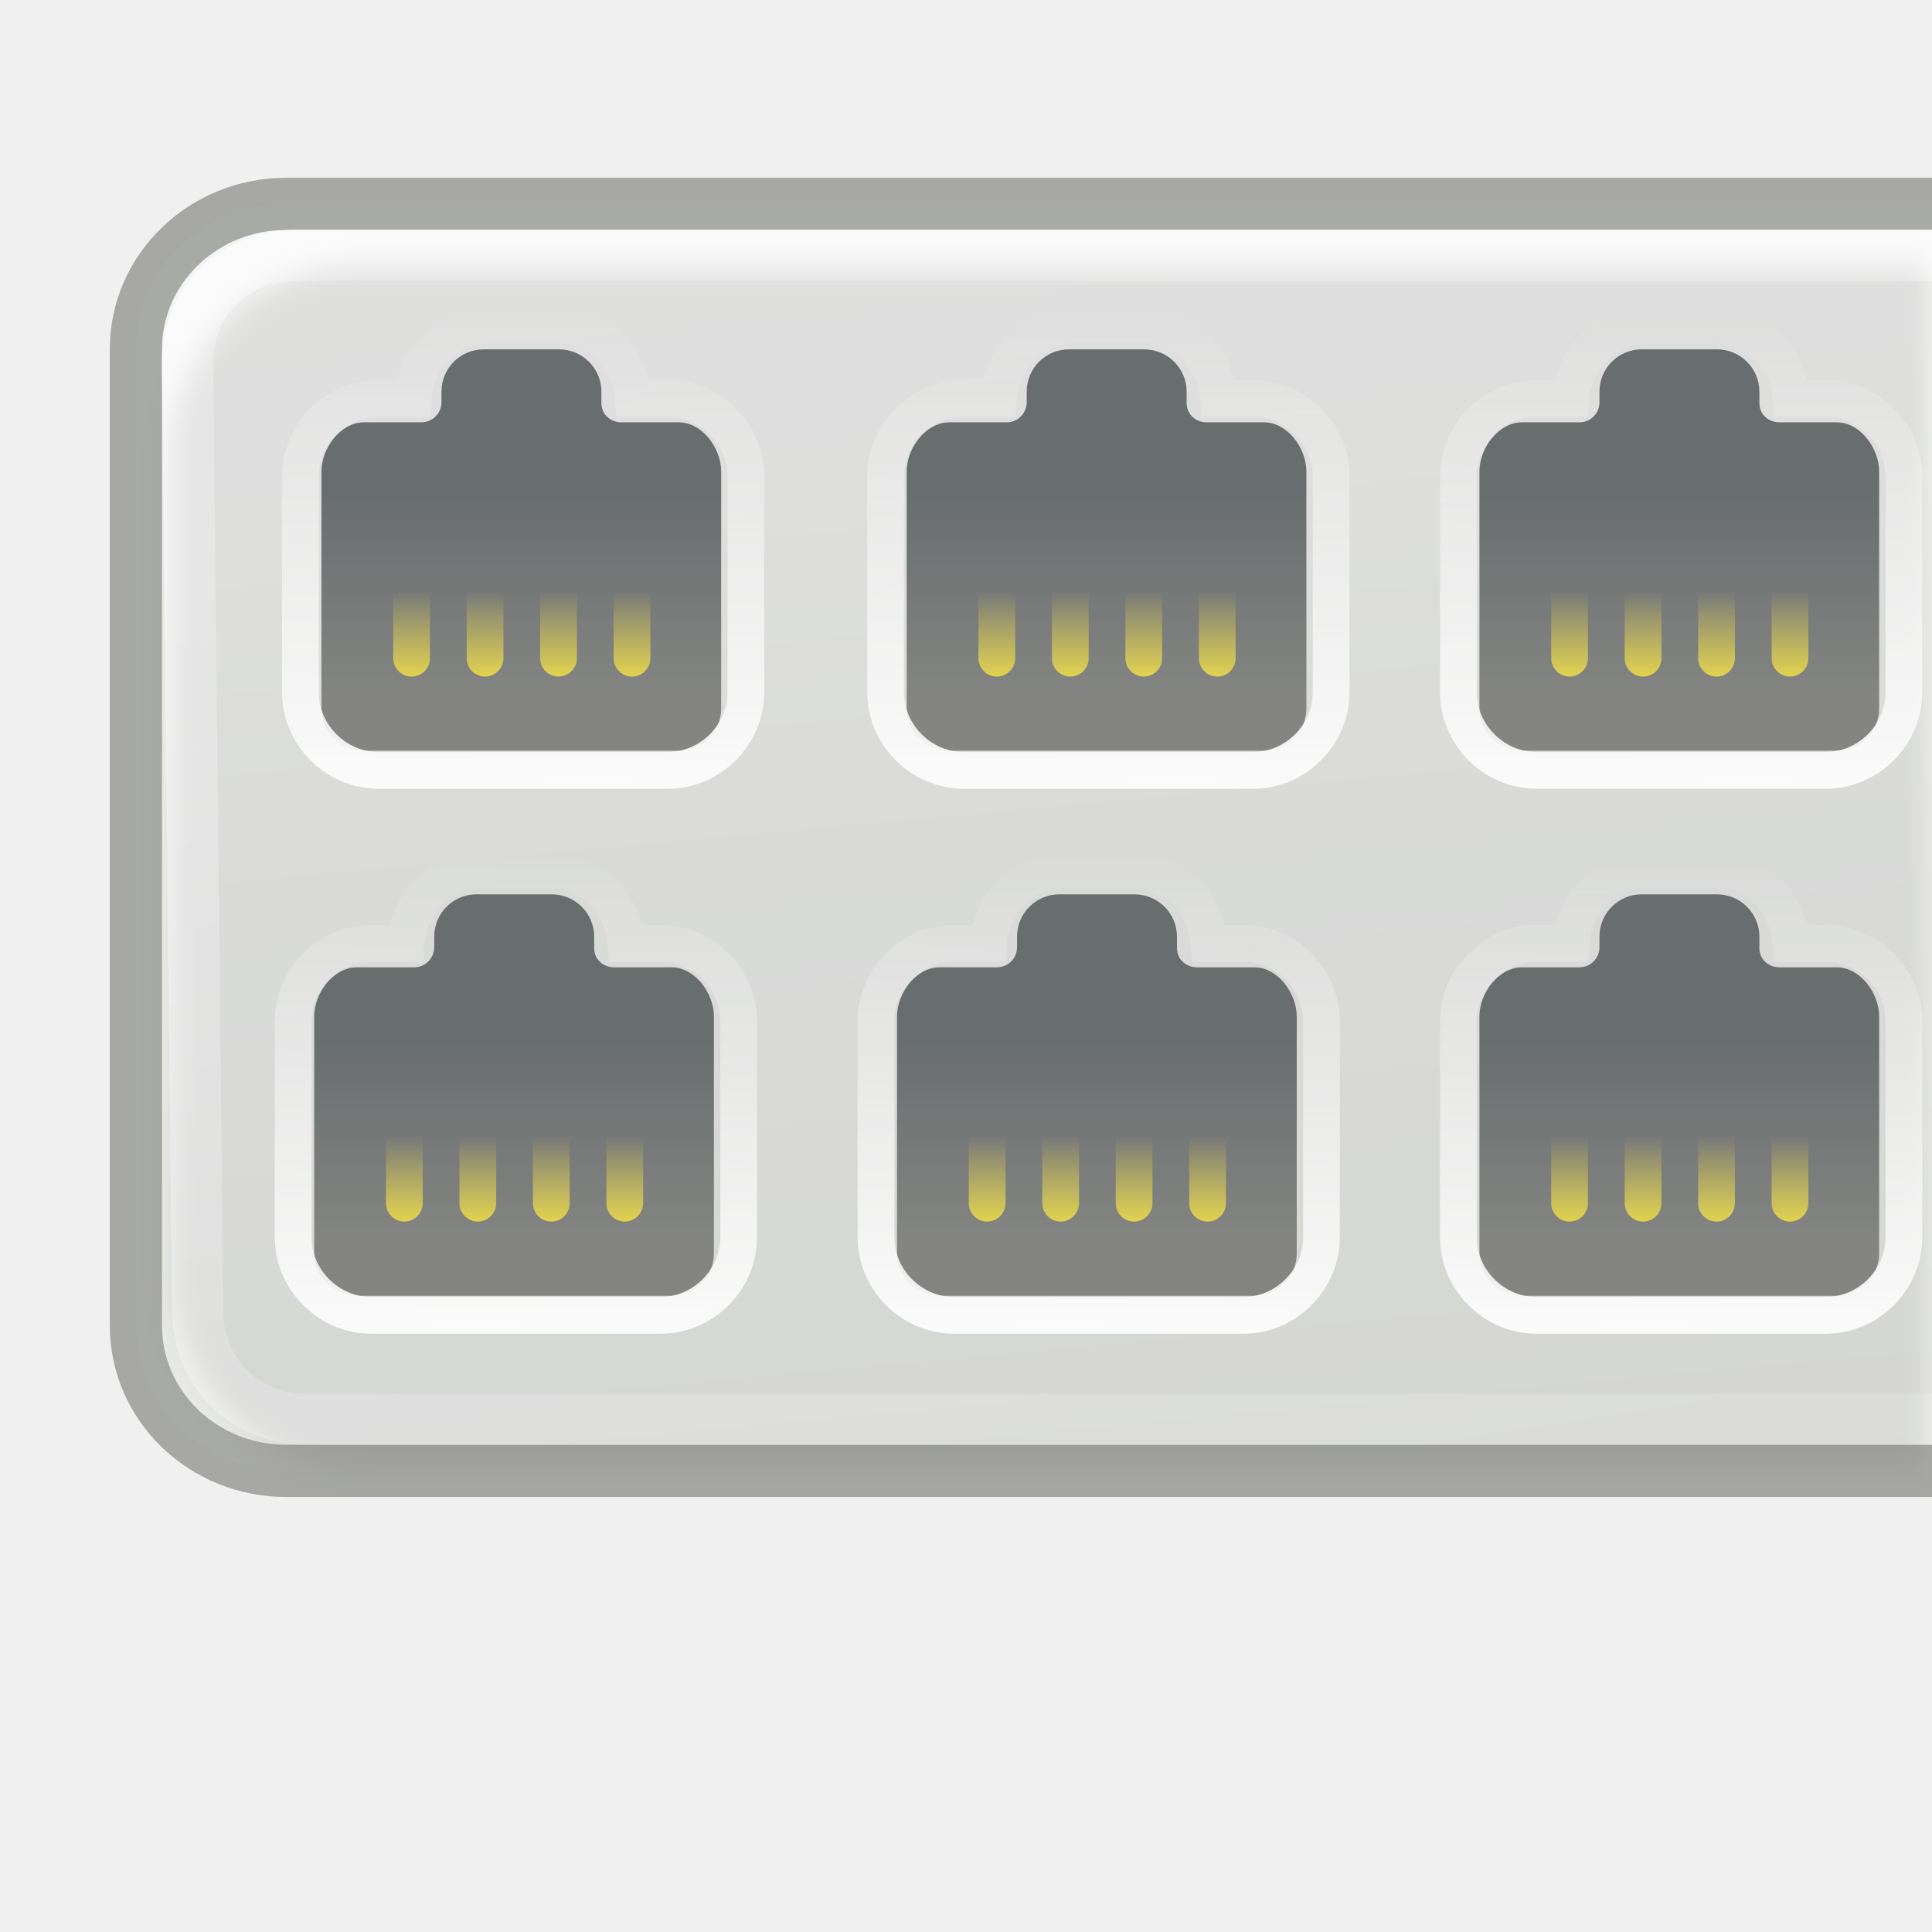
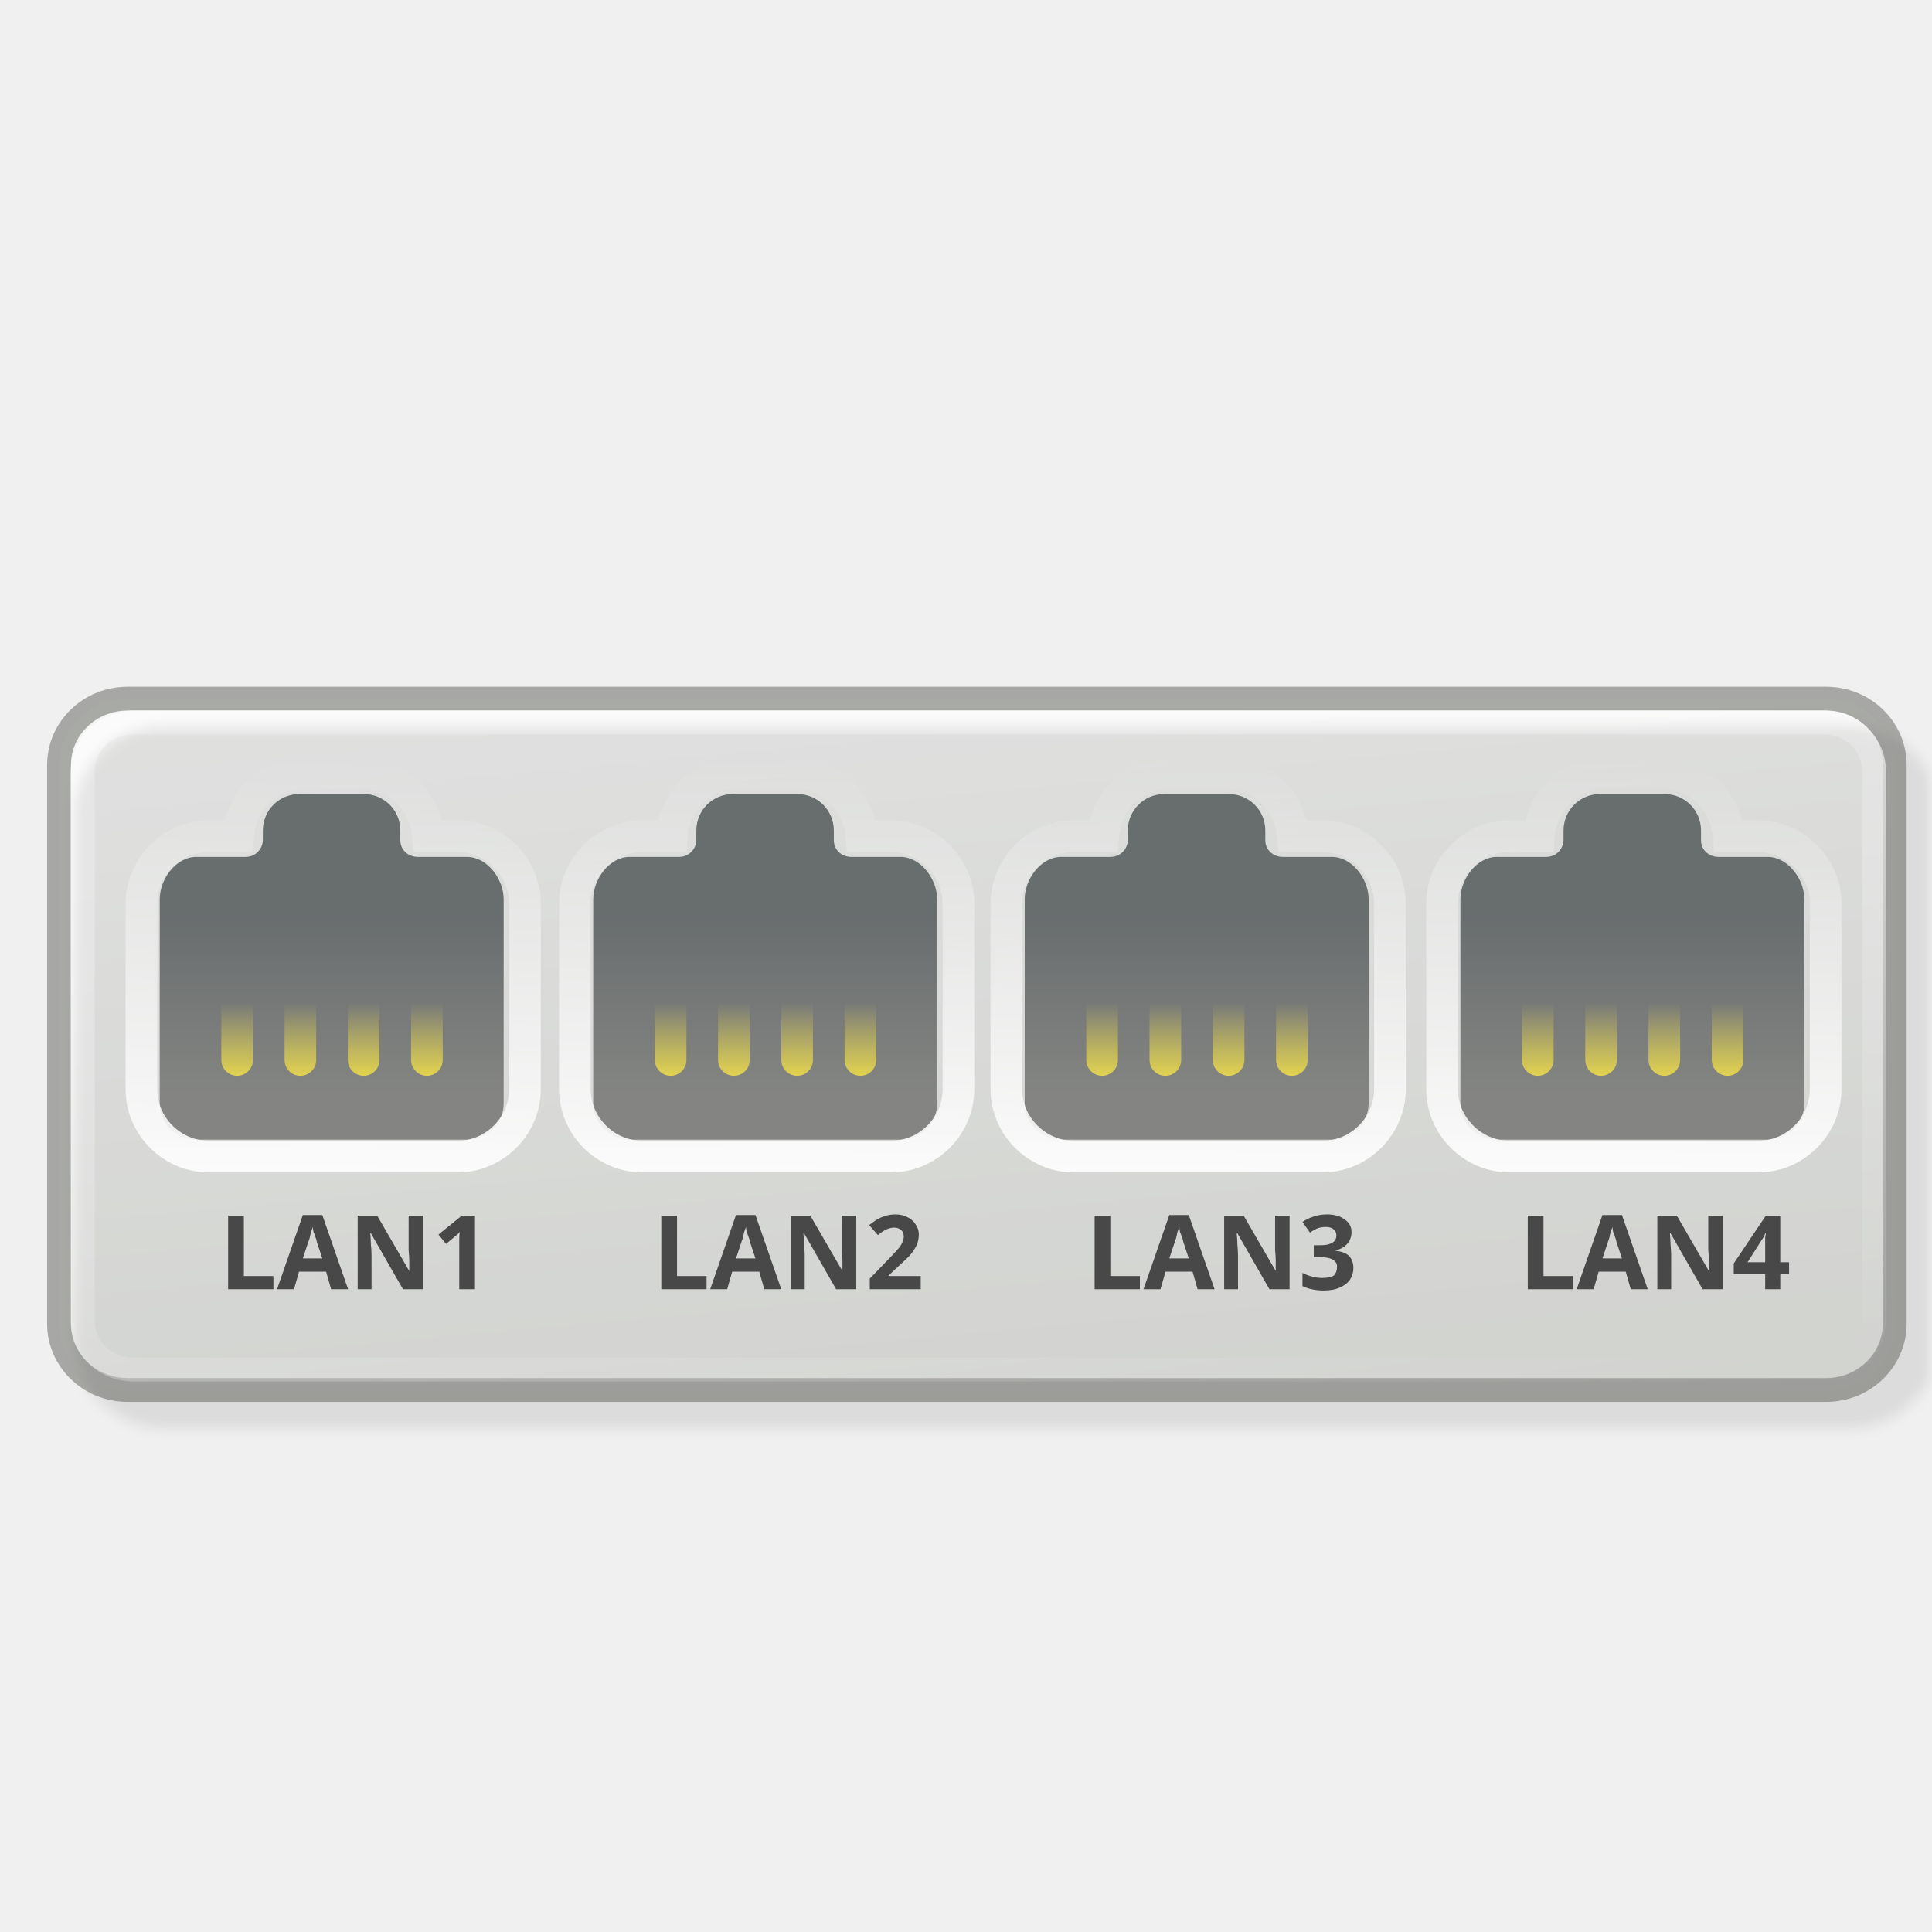
<svg xmlns="http://www.w3.org/2000/svg" xmlns:xlink="http://www.w3.org/1999/xlink" width="32" height="32" version="1.1" viewBox="0 0 48 48">
  <defs>
-     <linearGradient id="linearGradient7887" x1="-7.975" x2="-11.01" y1="25.36" y2="-6.568" gradientTransform="matrix(2 0 0 1.933 43.5 .5333)" gradientUnits="userSpaceOnUse">
-       <stop stop-color="#d3d7cf" offset="0" />
-       <stop stop-color="#fff" offset="1" />
-     </linearGradient>
-     <linearGradient id="linearGradient7889" x1="-7.852" x2="-5.51" y1="3.755" y2="18.94" gradientTransform="matrix(2.077 0 0 2.072 43.52 -.6176)" gradientUnits="userSpaceOnUse">
-       <stop stop-color="#fff" offset="0" />
-       <stop stop-color="#fff" stop-opacity="0" offset="1" />
-     </linearGradient>
    <linearGradient id="linearGradient5940">
      <stop stop-color="#2e3436" offset="0" />
      <stop stop-color="#555753" offset="1" />
    </linearGradient>
-     <filter id="filter5386-6" x="-.017" y="-.028" width="1.034" height="1.056" color-interpolation-filters="sRGB">
-       <feGaussianBlur stdDeviation="0.263" />
-     </filter>
    <linearGradient id="linearGradient4598">
      <stop stop-color="#fff" offset="0" />
      <stop stop-color="#fff" stop-opacity="0" offset="1" />
    </linearGradient>
-     <radialGradient id="radialGradient7111" cx="207.4" cy="217.2" r="21.62" gradientTransform="matrix(-1.132 0 0 -1.178 71.13 628.9)" gradientUnits="userSpaceOnUse">
-       <stop stop-color="#e6e7e5" offset="0" />
-       <stop stop-color="#e6e7e5" stop-opacity="0" offset="1" />
-     </radialGradient>
    <linearGradient id="linearGradient7422">
      <stop stop-color="#edd400" offset="0" />
      <stop stop-color="#edd400" stop-opacity="0" offset="1" />
    </linearGradient>
-     <linearGradient id="linearGradient7907" x1="32.81" x2="32.81" y1="21" y2="26.2" gradientTransform="matrix(1.631,0,0,1.63,98.35,78.44)" gradientUnits="userSpaceOnUse" xlink:href="#linearGradient5940" />
-     <linearGradient id="linearGradient7909" x1="28.88" x2="29" y1="29" y2="16" gradientTransform="matrix(1.5,0,0,1.5,102.2,81.36)" gradientUnits="userSpaceOnUse" xlink:href="#linearGradient4598" />
-     <linearGradient id="linearGradient7919" x1="30.31" x2="30.31" y1="27.31" y2="24.69" gradientUnits="userSpaceOnUse" xlink:href="#linearGradient7422" />
+     <linearGradient id="linearGradient565184-2" x1="32.81" x2="32.81" y1="21" y2="26.2" gradientTransform="matrix(1.631 0 0 1.63 98.35 78.44)" gradientUnits="userSpaceOnUse" xlink:href="#linearGradient5940" />
+     <linearGradient id="linearGradient565186-6" x1="28.88" x2="29" y1="29" y2="16" gradientTransform="matrix(1.5 0 0 1.5 102.2 81.36)" gradientUnits="userSpaceOnUse" xlink:href="#linearGradient4598" />
+     <linearGradient id="linearGradient565196-0" x1="30.31" x2="30.31" y1="27.31" y2="24.69" gradientUnits="userSpaceOnUse" xlink:href="#linearGradient7422" />
+     <linearGradient id="linearGradient576026-2" x1="-7.975" x2="-11.01" y1="25.36" y2="-6.568" gradientTransform="matrix(2 0 0 1.933 43.98 -63.51)" gradientUnits="userSpaceOnUse">
+       <stop stop-color="#d3d7cf" offset="0" />
+       <stop stop-color="#fff" offset="1" />
+     </linearGradient>
+     <linearGradient id="linearGradient576028-6" x1="-7.852" x2="-5.51" y1="3.755" y2="18.94" gradientTransform="matrix(2.143 0 0 2.087 44.91 -64.67)" gradientUnits="userSpaceOnUse">
+       <stop stop-color="#fff" offset="0" />
+       <stop stop-color="#fff" stop-opacity="0" offset="1" />
+     </linearGradient>
+     <filter id="filter5386-64-0" x="-.008" y="-.022" width="1.016" height="1.044" color-interpolation-filters="sRGB">
+       <feGaussianBlur stdDeviation="0.263" />
+     </filter>
  </defs>
  <clipPath id="b">
    <rect x="68.78" y="-.093" width="58.26" height="58.26" rx="2.648" />
  </clipPath>
  <filter id="c" x="-.021" y="-.021" width="1.042" height="1.042" color-interpolation-filters="sRGB">
    <feGaussianBlur stdDeviation=".283" />
  </filter>
  <clipPath id="h">
    <path d="m-6.562 24.53c-0.388 0-0.692 0.219-0.906 0.469l-0.031-0.03-0.031 0.06-0.344 0.313-4.25 1.218c-0.03 0-0.06 0.02-0.09 0.03-0.549 0.274-0.902 0.554-1.094 0.937-0.192 0.384-0.116 0.867 0.125 1.156 0.329 0.394 0.858 0.553 1.407 0.657l-0.407 0.437c-0.06 0.05-0.1 0.116-0.125 0.188-0.03 0.121-0.07 0.316-0.125 0.5-0.02 0.04-0.03 0.08-0.03 0.125v6.656c0 0.299 0.113 0.582 0.313 0.813 0.199 0.23 0.511 0.406 0.875 0.406h7.843c0.324 0 0.657-0.116 0.906-0.375l4.651-4.81c0.226-0.235 0.344-0.539 0.344-0.875v-6.625c0-0.335-0.118-0.64-0.344-0.875-0.223-0.229-0.55-0.375-0.874-0.375z" />
  </clipPath>
  <filter id="i" x="-.038" y="-.044" width="1.077" height="1.087" color-interpolation-filters="sRGB">
    <feGaussianBlur stdDeviation=".149" />
  </filter>
  <filter id="p" x="-.02" y="-.024" width="1.04" height="1.047" color-interpolation-filters="sRGB">
    <feGaussianBlur stdDeviation=".071" />
  </filter>
  <filter id="x" x="-.036" y="-.042" width="1.071" height="1.083" color-interpolation-filters="sRGB">
    <feGaussianBlur stdDeviation=".167" />
  </filter>
  <clipPath id="A">
    <path d="m-95.3 143.8s-4.189 3.27-8.1 6.5c-1.95 1.62-3.69 3.22-4.72 4.78-0.51 0.78-0.98 1.62-0.65 2.78 0.16 0.58 0.61 1.12 1.09 1.41 0.48 0.28 0.96 0.4 1.5 0.47 2.13 0.24 4.73-0.4 7.849-1.28 3.113-0.89 6.669-2.09 10.25-3.25 3.581-1.17 7.196-2.31 10.34-3 3.147-0.7 5.835-0.89 7.375-0.5 0.729 0.18 0.745 0.3 0.75 0.31 0 0 0.06 0.33-0.219 0.94-0.567 1.2-2.245 3.11-4.187 4.93-3.885 3.64-8.844 7.13-8.844 7.13l1.75 2.44s5.041-3.52 9.156-7.38c2.058-1.93 3.879-3.89 4.813-5.87 0.466-1 0.776-2.12 0.343-3.25-0.433-1.14-1.541-1.87-2.812-2.19-2.46-0.62-5.444-0.21-8.781 0.53-3.337 0.73-7.019 1.85-10.62 3.03-3.607 1.18-7.129 2.4-10.12 3.25-2.913 0.83-5.293 1.22-6.473 1.13 0.62-0.95 2.3-2.56 4.16-4.1 3.721-3.08 7.969-6.37 7.969-6.37z" />
  </clipPath>
  <mask id="B" maskUnits="userSpaceOnUse">
    <rect x="-115.6" y="147" width="51.28" height="17.34" rx=".666" fill="url(#C)" fill-rule="evenodd" stroke-width="2" />
  </mask>
  <linearGradient id="C" x1="-112.3" x2="-112.3" y1="148.9" y2="164.5" gradientUnits="userSpaceOnUse">
    <stop offset="0" />
    <stop stop-color="#fff" offset=".218" />
    <stop stop-color="#fff" offset=".766" />
    <stop offset="1" />
  </linearGradient>
  <filter id="D" x="-.013" y="-.05" width="1.026" height="1.099" color-interpolation-filters="sRGB">
    <feGaussianBlur stdDeviation="0.001 0.244" />
  </filter>
  <filter id="H" x="-.395" y="-.574" width="1.79" height="2.147" color-interpolation-filters="sRGB">
    <feGaussianBlur stdDeviation="2.895" />
  </filter>
-   <g transform="matrix(1.5 0 0 1.5 -376 -165.1)" display="none">
-     <g fill="#eeeeec" stroke-width="2">
-       <rect x="296" y="50" width="48" height="48" />
-       <rect x="303" y="126" width="32" height="32" />
-       <rect x="303" y="177" width="22" height="22" />
-       <rect x="303" y="219" width="16" height="16" />
+   <g opacity=".7">
+     <g transform="matrix(.5923 0 0 .5923 -7.406 54.4)" enable-background="new">
+       <rect x="14.98" y="-62.54" width="77" height="29" rx="2.877" ry="2.781" fill="url(#linearGradient576026-2)" fill-rule="evenodd" stroke="#888a85" stroke-dashoffset=".7" stroke-linecap="round" stroke-linejoin="round" stroke-opacity=".992" />
+       <path d="m18.12-61.54c-1.228 0-2.147 0.896-2.147 2.092v22.96c0 1.195 0.919 2.091 2.147 2.091h70.85c1.228 0 2.147-0.896 2.147-2.091v-22.96c0-1.196-0.919-2.092-2.147-2.092z" fill="none" stroke="url(#linearGradient576028-6)" stroke-dashoffset=".7" stroke-linecap="round" stroke-linejoin="round" stroke-opacity=".992" />
+       <rect transform="matrix(1.016 0 0 1.016 -.01036 -64.31)" x="15.38" y="2.875" width="77" height="29" rx="3.723" ry="3.723" fill-rule="evenodd" filter="url(#filter5386-64-0)" opacity=".12" />
    </g>
-     <text id="context" x="20.971" y="21.514" fill="#000000" font-family="'Bitstream Vera Sans'" style="line-height:0%" xml:space="preserve">
-       <tspan x="20.971" y="21.514" font-size="18.3px" style="line-height:1.25">actions</tspan>
-     </text>
-     <text id="icon-name" x="191.971" y="21.514" fill="#000000" font-family="'Droid Sans'" font-weight="bold" style="line-height:0%" xml:space="preserve">
-       <tspan x="191.971" y="21.514" font-size="18.3px" style="line-height:1.25">insert-text</tspan>
-     </text>
-   </g>
-   <g transform="matrix(1.5 0 0 1.5 -517.5 70.79)" display="none">
-     <g stroke-width="2">
-       <rect x="296" y="50" width="48" height="48" fill="#eeeeec" />
-       <rect x="303" y="126" width="32" height="32" fill="#eeeeec" />
-       <rect x="302" y="176" width="24" height="24" fill="#fff" />
-       <rect x="303" y="177" width="22" height="22" fill="#eeeeec" />
-       <rect x="303" y="219" width="16" height="16" fill="#eeeeec" />
-     </g>
-     <text x="20.971" y="21.514" fill="#000000" font-family="Cantarell" font-weight="500" style="line-height:0%" xml:space="preserve">
-       <tspan x="20.971" y="21.514" font-size="18.3px" style="line-height:1.25">status</tspan>
-     </text>
-     <text x="122.971" y="21.514" fill="#000000" font-family="Cantarell" font-weight="bold" style="line-height:0%" xml:space="preserve">
-       <tspan x="122.971" y="21.514" font-size="18.3px" style="line-height:1.25">network-wired-disconnected</tspan>
-     </text>
-     <rect x="18" y="35" width="256" height="256" fill="#eeeeec" stroke-width="2" />
-   </g>
-   <path d="m26.98-40.16s-23.92 16.46-15.49 17.43-18.27 10.15-7.896 12.74" fill="none" opacity=".19" stroke-opacity="0" stroke-width="1.297" />
-   <g transform="matrix(1.5 0 0 1.5 -377.1 -161)" display="none">
-     <g fill="#eeeeec" stroke-width="2">
-       <rect x="296" y="50" width="48" height="48" />
-       <rect x="303" y="126" width="32" height="32" />
-       <rect x="303" y="177" width="22" height="22" />
-       <rect x="303" y="219" width="16" height="16" />
-     </g>
-     <text x="20.971" y="21.514" fill="#000000" font-family="'Bitstream Vera Sans'" style="line-height:0%" xml:space="preserve">
-       <tspan x="20.971" y="21.514" font-size="18.3px" style="line-height:1.25">actions</tspan>
-     </text>
-     <text x="191.971" y="21.514" fill="#000000" font-family="'Droid Sans'" font-weight="bold" style="line-height:0%" xml:space="preserve">
-       <tspan x="191.971" y="21.514" font-size="18.3px" style="line-height:1.25">insert-text</tspan>
-     </text>
-   </g>
-   <g transform="matrix(1.5 0 0 1.5 -315.4 -126)" display="none">
-     <g fill="#eeeeec" stroke-width="2">
-       <rect x="296" y="50" width="48" height="48" />
-       <rect x="303" y="126" width="32" height="32" />
-       <rect x="303" y="177" width="22" height="22" />
-       <rect x="303" y="219" width="16" height="16" />
-     </g>
-     <text x="20.971" y="21.514" fill="#000000" font-family="'Bitstream Vera Sans'" style="line-height:0%" xml:space="preserve">
-       <tspan x="20.971" y="21.514" font-size="18.3px" style="line-height:1.25">actions</tspan>
-     </text>
-     <text x="191.971" y="21.514" fill="#000000" font-family="'Droid Sans'" font-weight="bold" style="line-height:0%" xml:space="preserve">
-       <tspan x="191.971" y="21.514" font-size="18.3px" style="line-height:1.25">insert-text</tspan>
-     </text>
-   </g>
-   <g transform="matrix(1.5 0 0 1.5 -282.7 55.87)" display="none">
-     <g stroke-width="2">
-       <rect x="296" y="50" width="48" height="48" fill="#eeeeec" />
-       <rect x="303" y="126" width="32" height="32" fill="#eeeeec" />
-       <rect x="302" y="176" width="24" height="24" fill="#fff" />
-       <rect x="303" y="177" width="22" height="22" fill="#eeeeec" />
-       <rect x="303" y="219" width="16" height="16" fill="#eeeeec" />
-     </g>
-     <text x="20.971" y="21.514" fill="#000000" font-family="Cantarell" font-weight="500" style="line-height:0%" xml:space="preserve">
-       <tspan x="20.971" y="21.514" font-size="18.3px" style="line-height:1.25">status</tspan>
-     </text>
-     <text x="122.971" y="21.514" fill="#000000" font-family="Cantarell" font-weight="bold" style="line-height:0%" xml:space="preserve">
-       <tspan x="122.971" y="21.514" font-size="18.3px" style="line-height:1.25">network-wired-disconnected</tspan>
-     </text>
-     <rect x="18" y="35" width="256" height="256" fill="#eeeeec" stroke-width="2" />
-   </g>
-   <path d="m-124.4 345.2c-18.02 10.98-51.46 28.06-65.04 55.75 19.96-24.48 42.58-38.84 65.04-55.75z" fill="url(#radialGradient7111)" fill-rule="evenodd" opacity=".527" stroke-width="0" />
-   <path d="m168.9 148.9h7.5-4.5z" fill="#fff" fill-rule="evenodd" stroke-width="1.5" />
-   <g opacity=".7">
-     <g transform="matrix(1.297 0 0 1.297 -15.43 3.12)" enable-background="new">
-       <rect x="14.5" y="1.5" width="38.5" height="24.27" rx="2.877" ry="2.781" fill="url(#linearGradient7887)" fill-rule="evenodd" stroke="#888a85" stroke-dashoffset=".7" stroke-linecap="round" stroke-linejoin="round" stroke-opacity=".992" />
-       <path d="m17.57 2.487c-1.19 0-2.093 0.889-2.081 2.076l0.195 18.14c0.01 1.188 0.891 2.077 2.081 2.077h32.19c1.19 0 2.093-0.889 2.081-2.077l-0.195-18.14c-0.013-1.187-0.891-2.076-2.08-2.076z" fill="none" stroke="url(#linearGradient7889)" stroke-dashoffset=".7" stroke-linecap="round" stroke-linejoin="round" stroke-opacity=".992" stroke-width=".981" />
-       <rect transform="matrix(1.016 0 0 1.016 -.49 -.2715)" x="15.38" y="2.875" width="37.27" height="22.76" rx="3.723" ry="3.723" fill-rule="evenodd" filter="url(#filter5386-6)" opacity=".12" />
-     </g>
-     <g transform="matrix(.6085 0 0 .6085 -25.28 -8.09)">
-       <g transform="translate(-60.1,-57.19)">
-         <path d="m144.9 107c-0.96 0-1.73 0.77-1.73 1.73v0.43c0 0.44-0.35 0.82-0.82 0.82h-2.34c-0.96 0-1.74 1.05-1.74 2.01v9.67c0 0.96 0.78 1.73 1.74 1.73h12.85c0.95 0 1.73-0.78 1.73-1.73v-9.67c0-0.96-0.78-2.01-1.73-2.01h-2.35c-0.39 0-0.81-0.28-0.81-0.79v-0.46c0-0.96-0.78-1.73-1.74-1.73z" fill="url(#linearGradient7907)" fill-rule="evenodd" stroke-width="1.5" />
-         <path d="m145.1 106c-1.66 0-2.98 1.36-3.09 3h-1.41c-1.74 0-3.19 1.45-3.19 3.19v8.81c0 1.74 1.45 3.19 3.19 3.19h11.81c1.74 0 3.19-1.45 3.19-3.19v-8.81c0-1.74-1.45-3.19-3.19-3.19h-1.41c-0.11-1.64-1.43-3-3.09-3z" fill="none" stroke="url(#linearGradient7909)" stroke-dashoffset=".7" stroke-linecap="round" stroke-width="1.5" />
-         <g transform="matrix(1.5,0,0,1.5,102.2,79.86)" fill="none" stroke="url(#linearGradient7919)" stroke-linecap="round" stroke-width="1px">
+     <g transform="matrix(.5239 0 0 .5239 -36.99 -6.367)">
+       <g transform="translate(-60.1 -57.19)">
+         <path d="m144.9 107c-0.96 0-1.73 0.77-1.73 1.73v0.43c0 0.44-0.34 0.82-0.82 0.82h-2.34c-0.96 0-1.73 1.05-1.73 2.01v9.67c0 0.96 0.77 1.73 1.73 1.73h12.84c0.96 0 1.74-0.77 1.74-1.73v-9.67c0-0.96-0.78-2.01-1.74-2.01h-2.34c-0.39 0-0.82-0.28-0.82-0.79v-0.46c0-0.96-0.77-1.73-1.73-1.73z" fill="url(#linearGradient565184-2)" fill-rule="evenodd" stroke-width="1.5" />
+         <path d="m145.1 106c-1.67 0-2.98 1.37-3.1 3h-1.4c-1.74 0-3.19 1.45-3.19 3.19v8.81c0 1.74 1.45 3.19 3.19 3.19h11.81c1.74 0 3.19-1.45 3.19-3.19v-8.81c0-1.74-1.45-3.19-3.19-3.19h-1.41c-0.12-1.63-1.43-3-3.09-3z" fill="none" stroke="url(#linearGradient565186-6)" stroke-dashoffset=".7" stroke-linecap="round" stroke-width="1.5" />
+         <g transform="matrix(1.5 0 0 1.5 102.2 79.86)" fill="none" stroke="url(#linearGradient565196-0)" stroke-linecap="round" stroke-width="1px">
          <path d="m26.5 26.5v-2" />
          <path d="m28.5 26.5v-2" />
          <path d="m30.5 26.5v-2" />
          <path d="m32.5 26.5v-2" />
        </g>
      </g>
    </g>
-     <g transform="matrix(.6085 0 0 .6085 -25.04 -21.63)">
-       <g transform="translate(-60.1,-57.19)">
-         <path d="m144.9 107c-0.96 0-1.73 0.77-1.73 1.73v0.43c0 0.44-0.35 0.82-0.82 0.82h-2.34c-0.96 0-1.74 1.05-1.74 2.01v9.67c0 0.96 0.78 1.73 1.74 1.73h12.85c0.95 0 1.73-0.78 1.73-1.73v-9.67c0-0.96-0.78-2.01-1.73-2.01h-2.35c-0.39 0-0.81-0.28-0.81-0.79v-0.46c0-0.96-0.78-1.73-1.74-1.73z" fill="url(#linearGradient7907)" fill-rule="evenodd" stroke-width="1.5" />
-         <path d="m145.1 106c-1.66 0-2.98 1.36-3.09 3h-1.41c-1.74 0-3.19 1.45-3.19 3.19v8.81c0 1.74 1.45 3.19 3.19 3.19h11.81c1.74 0 3.19-1.45 3.19-3.19v-8.81c0-1.74-1.45-3.19-3.19-3.19h-1.41c-0.11-1.64-1.43-3-3.09-3z" fill="none" stroke="url(#linearGradient7909)" stroke-dashoffset=".7" stroke-linecap="round" stroke-width="1.5" />
-         <g transform="matrix(1.5,0,0,1.5,102.2,79.86)" fill="none" stroke="url(#linearGradient7919)" stroke-linecap="round" stroke-width="1px">
+     <text x="5.435" y="32.032" fill="#000000" font-family="Sans" font-size="2.565px" letter-spacing="0px" stroke-width=".641px" word-spacing="0px" style="line-height:1.25" xml:space="preserve">
+       <tspan x="5.435" y="32.032" font-family="Carlito" font-weight="bold">LAN1</tspan>
+     </text>
+     <g transform="matrix(.5239 0 0 .5239 -26.22 -6.367)">
+       <g transform="translate(-60.1 -57.19)">
+         <path d="m144.9 107c-0.96 0-1.73 0.77-1.73 1.73v0.43c0 0.44-0.34 0.82-0.82 0.82h-2.34c-0.96 0-1.73 1.05-1.73 2.01v9.67c0 0.96 0.77 1.73 1.73 1.73h12.84c0.96 0 1.74-0.77 1.74-1.73v-9.67c0-0.96-0.78-2.01-1.74-2.01h-2.34c-0.39 0-0.82-0.28-0.82-0.79v-0.46c0-0.96-0.77-1.73-1.73-1.73z" fill="url(#linearGradient565184-2)" fill-rule="evenodd" stroke-width="1.5" />
+         <path d="m145.1 106c-1.67 0-2.98 1.37-3.1 3h-1.4c-1.74 0-3.19 1.45-3.19 3.19v8.81c0 1.74 1.45 3.19 3.19 3.19h11.81c1.74 0 3.19-1.45 3.19-3.19v-8.81c0-1.74-1.45-3.19-3.19-3.19h-1.41c-0.12-1.63-1.43-3-3.09-3z" fill="none" stroke="url(#linearGradient565186-6)" stroke-dashoffset=".7" stroke-linecap="round" stroke-width="1.5" />
+         <g transform="matrix(1.5 0 0 1.5 102.2 79.86)" fill="none" stroke="url(#linearGradient565196-0)" stroke-linecap="round" stroke-width="1px">
          <path d="m26.5 26.5v-2" />
          <path d="m28.5 26.5v-2" />
          <path d="m30.5 26.5v-2" />
          <path d="m32.5 26.5v-2" />
        </g>
      </g>
    </g>
-     <g transform="matrix(.6085 0 0 .6085 -10.81 -21.63)">
-       <g transform="translate(-60.1,-57.19)">
-         <path d="m144.9 107c-0.96 0-1.73 0.77-1.73 1.73v0.43c0 0.44-0.35 0.82-0.82 0.82h-2.34c-0.96 0-1.74 1.05-1.74 2.01v9.67c0 0.96 0.78 1.73 1.74 1.73h12.85c0.95 0 1.73-0.78 1.73-1.73v-9.67c0-0.96-0.78-2.01-1.73-2.01h-2.35c-0.39 0-0.81-0.28-0.81-0.79v-0.46c0-0.96-0.78-1.73-1.74-1.73z" fill="url(#linearGradient7907)" fill-rule="evenodd" stroke-width="1.5" />
-         <path d="m145.1 106c-1.66 0-2.98 1.36-3.09 3h-1.41c-1.74 0-3.19 1.45-3.19 3.19v8.81c0 1.74 1.45 3.19 3.19 3.19h11.81c1.74 0 3.19-1.45 3.19-3.19v-8.81c0-1.74-1.45-3.19-3.19-3.19h-1.41c-0.11-1.64-1.43-3-3.09-3z" fill="none" stroke="url(#linearGradient7909)" stroke-dashoffset=".7" stroke-linecap="round" stroke-width="1.5" />
-         <g transform="matrix(1.5,0,0,1.5,102.2,79.86)" fill="none" stroke="url(#linearGradient7919)" stroke-linecap="round" stroke-width="1px">
+     <text x="16.197" y="32.032" fill="#000000" font-family="Sans" font-size="2.565px" letter-spacing="0px" stroke-width=".641px" word-spacing="0px" style="line-height:1.25" xml:space="preserve">
+       <tspan x="16.197" y="32.032" font-family="Carlito" font-weight="bold">LAN2</tspan>
+     </text>
+     <g transform="matrix(.5239 0 0 .5239 -15.5 -6.367)">
+       <g transform="translate(-60.1 -57.19)">
+         <path d="m144.9 107c-0.96 0-1.73 0.77-1.73 1.73v0.43c0 0.44-0.34 0.82-0.82 0.82h-2.34c-0.96 0-1.73 1.05-1.73 2.01v9.67c0 0.96 0.77 1.73 1.73 1.73h12.84c0.96 0 1.74-0.77 1.74-1.73v-9.67c0-0.96-0.78-2.01-1.74-2.01h-2.34c-0.39 0-0.82-0.28-0.82-0.79v-0.46c0-0.96-0.77-1.73-1.73-1.73z" fill="url(#linearGradient565184-2)" fill-rule="evenodd" stroke-width="1.5" />
+         <path d="m145.1 106c-1.67 0-2.98 1.37-3.1 3h-1.4c-1.74 0-3.19 1.45-3.19 3.19v8.81c0 1.74 1.45 3.19 3.19 3.19h11.81c1.74 0 3.19-1.45 3.19-3.19v-8.81c0-1.74-1.45-3.19-3.19-3.19h-1.41c-0.12-1.63-1.43-3-3.09-3z" fill="none" stroke="url(#linearGradient565186-6)" stroke-dashoffset=".7" stroke-linecap="round" stroke-width="1.5" />
+         <g transform="matrix(1.5 0 0 1.5 102.2 79.86)" fill="none" stroke="url(#linearGradient565196-0)" stroke-linecap="round" stroke-width="1px">
          <path d="m26.5 26.5v-2" />
          <path d="m28.5 26.5v-2" />
          <path d="m30.5 26.5v-2" />
          <path d="m32.5 26.5v-2" />
        </g>
      </g>
    </g>
-     <g transform="matrix(.6085 0 0 .6085 -39.58 -21.63)">
-       <g transform="translate(-60.1,-57.19)">
-         <path d="m144.9 107c-0.96 0-1.73 0.77-1.73 1.73v0.43c0 0.44-0.35 0.82-0.82 0.82h-2.34c-0.96 0-1.74 1.05-1.74 2.01v9.67c0 0.96 0.78 1.73 1.74 1.73h12.85c0.95 0 1.73-0.78 1.73-1.73v-9.67c0-0.96-0.78-2.01-1.73-2.01h-2.35c-0.39 0-0.81-0.28-0.81-0.79v-0.46c0-0.96-0.78-1.73-1.74-1.73z" fill="url(#linearGradient7907)" fill-rule="evenodd" stroke-width="1.5" />
-         <path d="m145.1 106c-1.66 0-2.98 1.36-3.09 3h-1.41c-1.74 0-3.19 1.45-3.19 3.19v8.81c0 1.74 1.45 3.19 3.19 3.19h11.81c1.74 0 3.19-1.45 3.19-3.19v-8.81c0-1.74-1.45-3.19-3.19-3.19h-1.41c-0.11-1.64-1.43-3-3.09-3z" fill="none" stroke="url(#linearGradient7909)" stroke-dashoffset=".7" stroke-linecap="round" stroke-width="1.5" />
-         <g transform="matrix(1.5,0,0,1.5,102.2,79.86)" fill="none" stroke="url(#linearGradient7919)" stroke-linecap="round" stroke-width="1px">
+     <text x="26.959" y="32.032" fill="#000000" font-family="Sans" font-size="2.565px" letter-spacing="0px" stroke-width=".641px" word-spacing="0px" style="line-height:1.25" xml:space="preserve">
+       <tspan x="26.959" y="32.032" font-family="Carlito" font-weight="bold">LAN3</tspan>
+     </text>
+     <g transform="matrix(.5239 0 0 .5239 -4.675 -6.367)">
+       <g transform="translate(-60.1 -57.19)">
+         <path d="m144.9 107c-0.96 0-1.73 0.77-1.73 1.73v0.43c0 0.44-0.34 0.82-0.82 0.82h-2.34c-0.96 0-1.73 1.05-1.73 2.01v9.67c0 0.96 0.77 1.73 1.73 1.73h12.84c0.96 0 1.74-0.77 1.74-1.73v-9.67c0-0.96-0.78-2.01-1.74-2.01h-2.34c-0.39 0-0.82-0.28-0.82-0.79v-0.46c0-0.96-0.77-1.73-1.73-1.73z" fill="url(#linearGradient565184-2)" fill-rule="evenodd" stroke-width="1.5" />
+         <path d="m145.1 106c-1.67 0-2.98 1.37-3.1 3h-1.4c-1.74 0-3.19 1.45-3.19 3.19v8.81c0 1.74 1.45 3.19 3.19 3.19h11.81c1.74 0 3.19-1.45 3.19-3.19v-8.81c0-1.74-1.45-3.19-3.19-3.19h-1.41c-0.12-1.63-1.43-3-3.09-3z" fill="none" stroke="url(#linearGradient565186-6)" stroke-dashoffset=".7" stroke-linecap="round" stroke-width="1.5" />
+         <g transform="matrix(1.5 0 0 1.5 102.2 79.86)" fill="none" stroke="url(#linearGradient565196-0)" stroke-linecap="round" stroke-width="1px">
          <path d="m26.5 26.5v-2" />
          <path d="m28.5 26.5v-2" />
          <path d="m30.5 26.5v-2" />
          <path d="m32.5 26.5v-2" />
        </g>
      </g>
    </g>
-     <g transform="matrix(.6085 0 0 .6085 -39.76 -8.09)">
-       <g transform="translate(-60.1,-57.19)">
-         <path d="m144.9 107c-0.96 0-1.73 0.77-1.73 1.73v0.43c0 0.44-0.35 0.82-0.82 0.82h-2.34c-0.96 0-1.74 1.05-1.74 2.01v9.67c0 0.96 0.78 1.73 1.74 1.73h12.85c0.95 0 1.73-0.78 1.73-1.73v-9.67c0-0.96-0.78-2.01-1.73-2.01h-2.35c-0.39 0-0.81-0.28-0.81-0.79v-0.46c0-0.96-0.78-1.73-1.74-1.73z" fill="url(#linearGradient7907)" fill-rule="evenodd" stroke-width="1.5" />
-         <path d="m145.1 106c-1.66 0-2.98 1.36-3.09 3h-1.41c-1.74 0-3.19 1.45-3.19 3.19v8.81c0 1.74 1.45 3.19 3.19 3.19h11.81c1.74 0 3.19-1.45 3.19-3.19v-8.81c0-1.74-1.45-3.19-3.19-3.19h-1.41c-0.11-1.64-1.43-3-3.09-3z" fill="none" stroke="url(#linearGradient7909)" stroke-dashoffset=".7" stroke-linecap="round" stroke-width="1.5" />
-         <g transform="matrix(1.5,0,0,1.5,102.2,79.86)" fill="none" stroke="url(#linearGradient7919)" stroke-linecap="round" stroke-width="1px">
-           <path d="m26.5 26.5v-2" />
-           <path d="m28.5 26.5v-2" />
-           <path d="m30.5 26.5v-2" />
-           <path d="m32.5 26.5v-2" />
-         </g>
-       </g>
-     </g>
-     <g transform="matrix(.6085 0 0 .6085 -10.81 -8.09)">
-       <g transform="translate(-60.1,-57.19)">
-         <path d="m144.9 107c-0.96 0-1.73 0.77-1.73 1.73v0.43c0 0.44-0.35 0.82-0.82 0.82h-2.34c-0.96 0-1.74 1.05-1.74 2.01v9.67c0 0.96 0.78 1.73 1.74 1.73h12.85c0.95 0 1.73-0.78 1.73-1.73v-9.67c0-0.96-0.78-2.01-1.73-2.01h-2.35c-0.39 0-0.81-0.28-0.81-0.79v-0.46c0-0.96-0.78-1.73-1.74-1.73z" fill="url(#linearGradient7907)" fill-rule="evenodd" stroke-width="1.5" />
-         <path d="m145.1 106c-1.66 0-2.98 1.36-3.09 3h-1.41c-1.74 0-3.19 1.45-3.19 3.19v8.81c0 1.74 1.45 3.19 3.19 3.19h11.81c1.74 0 3.19-1.45 3.19-3.19v-8.81c0-1.74-1.45-3.19-3.19-3.19h-1.41c-0.11-1.64-1.43-3-3.09-3z" fill="none" stroke="url(#linearGradient7909)" stroke-dashoffset=".7" stroke-linecap="round" stroke-width="1.5" />
-         <g transform="matrix(1.5,0,0,1.5,102.2,79.86)" fill="none" stroke="url(#linearGradient7919)" stroke-linecap="round" stroke-width="1px">
-           <path d="m26.5 26.5v-2" />
-           <path d="m28.5 26.5v-2" />
-           <path d="m30.5 26.5v-2" />
-           <path d="m32.5 26.5v-2" />
-         </g>
-       </g>
-     </g>
+     <text x="37.722" y="32.032" fill="#000000" font-family="Sans" font-size="2.565px" letter-spacing="0px" stroke-width=".641px" word-spacing="0px" style="line-height:1.25" xml:space="preserve">
+       <tspan x="37.722" y="32.032" font-family="Carlito" font-weight="bold">LAN4</tspan>
+     </text>
  </g>
</svg>
